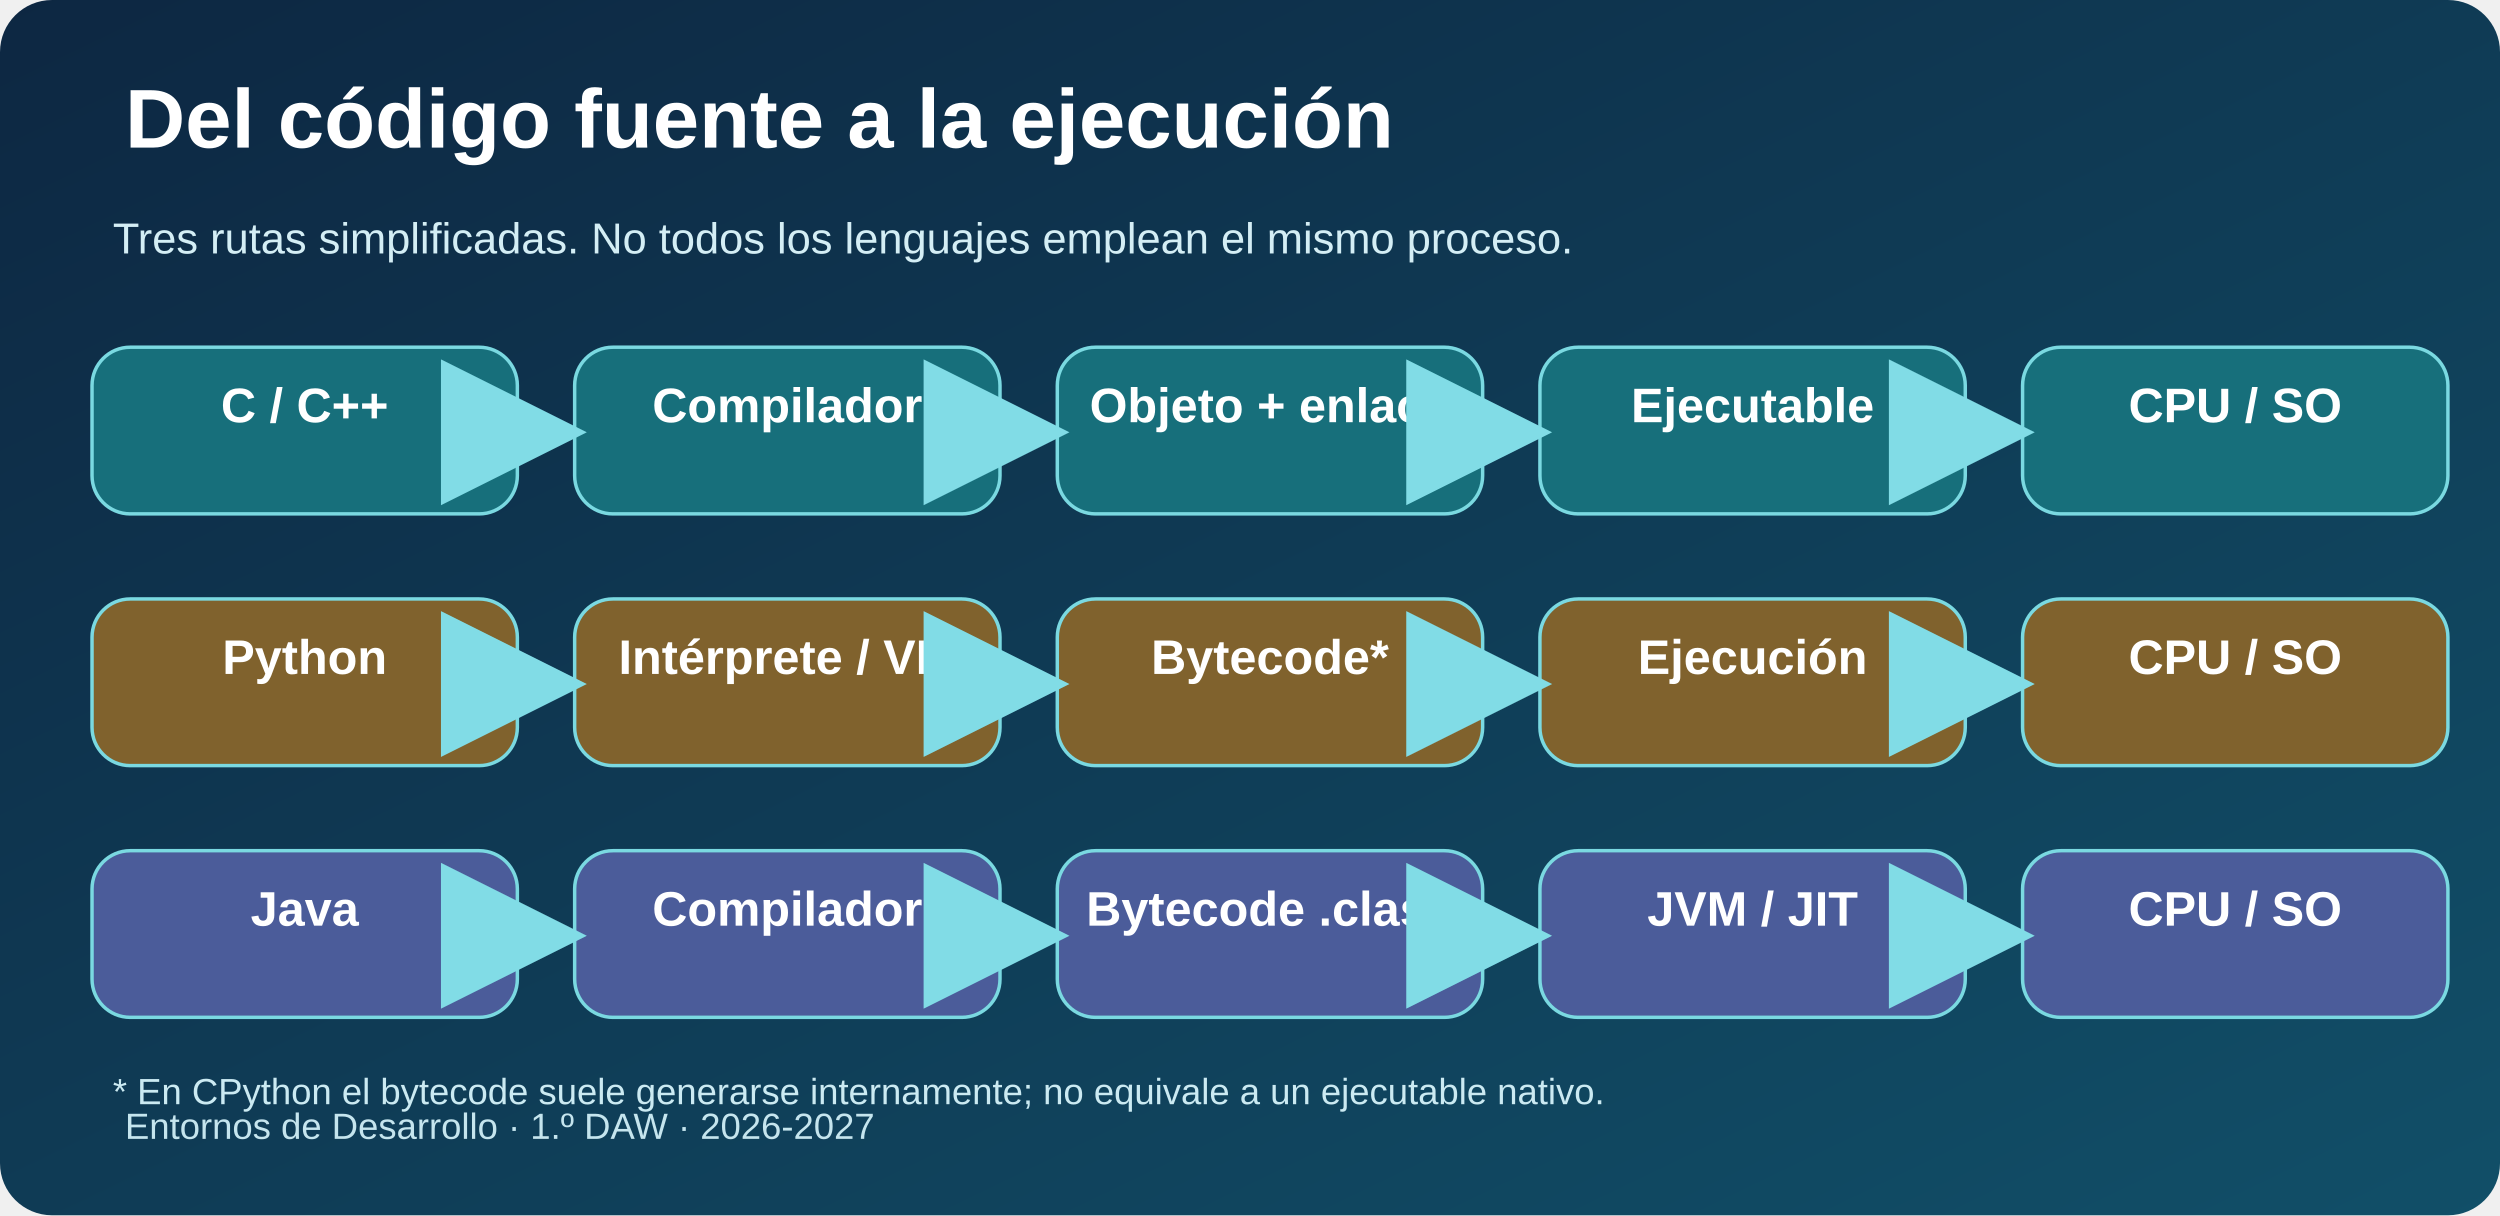
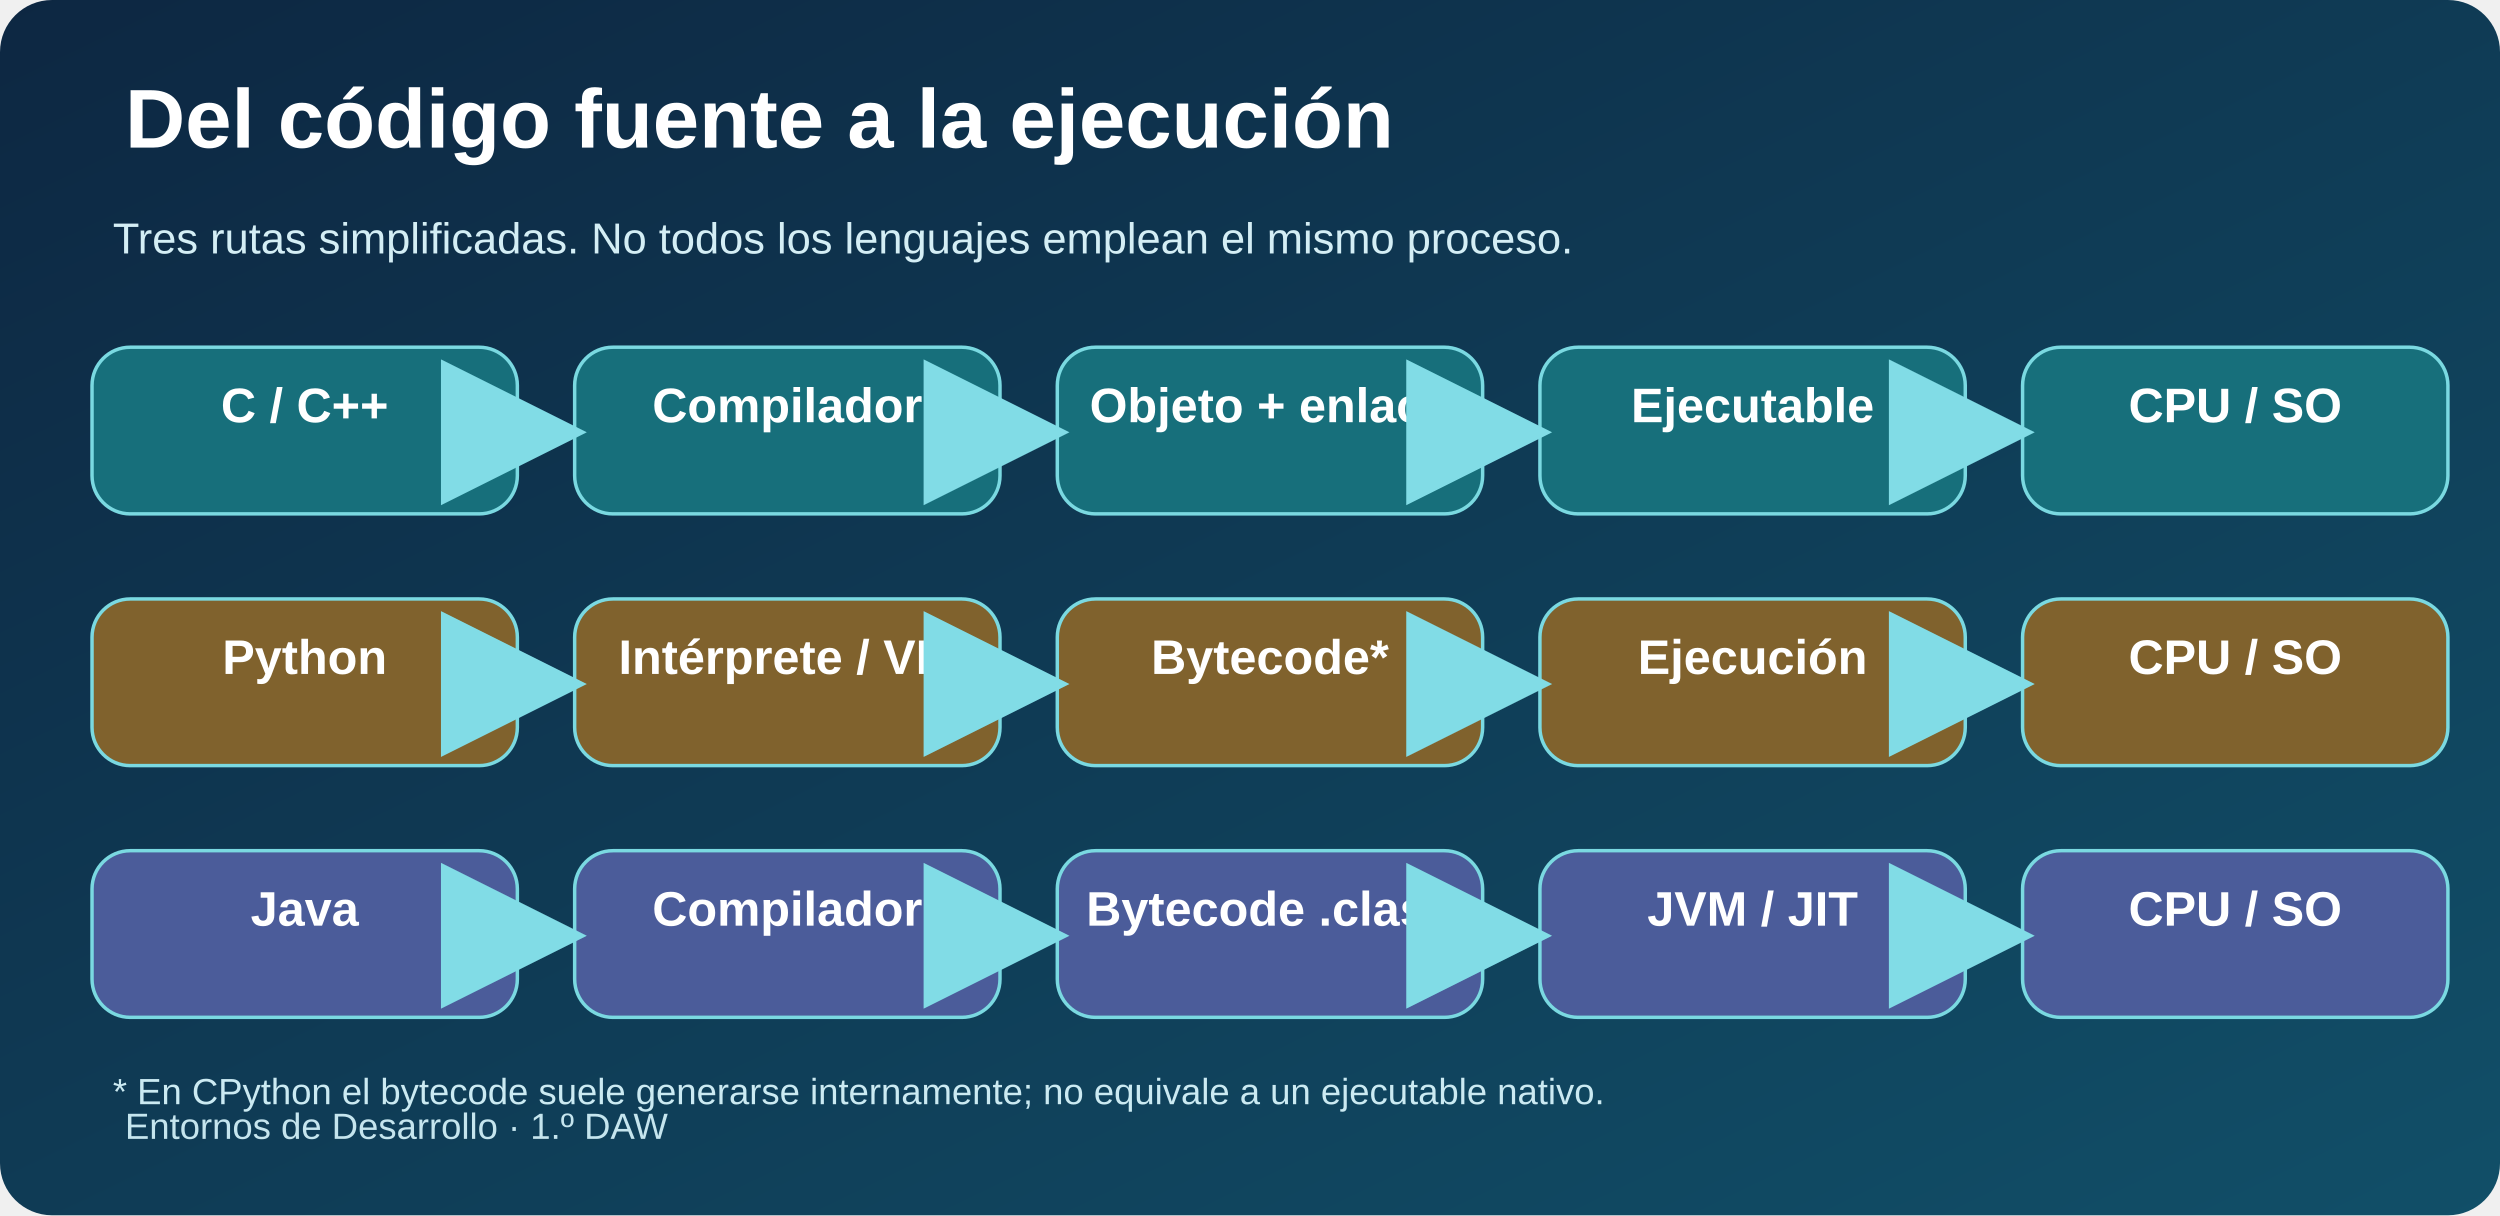
<svg xmlns="http://www.w3.org/2000/svg" width="1440" height="700" viewBox="0 0 1440 700" role="img" aria-label="Del código fuente a la ejecución">
  <defs>
    <linearGradient id="bg" x2="1" y2="1">
      <stop stop-color="#0d2742" />
      <stop offset="1" stop-color="#114f68" />
    </linearGradient>
    <marker id="arrow" markerWidth="12" markerHeight="12" refX="10" refY="6" orient="auto">
      <path d="M0 0 L12 6 L0 12Z" fill="#81dce6" />
    </marker>
  </defs>
  <rect width="1440" height="700" rx="30" fill="url(#bg)" />
  <text x="72" y="85" font-size="48" fill="#ffffff" font-weight="800" font-family="Arial,sans-serif">Del código fuente a la ejecución</text>
  <text x="65" y="146" font-size="25" fill="#d4eef5" font-family="Arial,sans-serif">Tres rutas simplificadas. No todos los lenguajes emplean el mismo proceso.</text>
  <rect x="53" y="200" width="245" height="96" rx="22" fill="#176f7b" stroke="#7ad9e1" stroke-width="2" />
  <text x="175.5" y="243.2" text-anchor="middle" font-size="28" font-weight="750" fill="#fff" font-family="Arial,sans-serif">C / C++</text>
  <text x="175.5" y="267.2" text-anchor="middle" font-size="20" fill="#f1f9ff" font-family="Arial,sans-serif" />
  <rect x="331" y="200" width="245" height="96" rx="22" fill="#176f7b" stroke="#7ad9e1" stroke-width="2" />
  <text x="453.5" y="243.2" text-anchor="middle" font-size="28" font-weight="750" fill="#fff" font-family="Arial,sans-serif">Compilador</text>
  <text x="453.5" y="267.2" text-anchor="middle" font-size="20" fill="#f1f9ff" font-family="Arial,sans-serif" />
  <rect x="609" y="200" width="245" height="96" rx="22" fill="#176f7b" stroke="#7ad9e1" stroke-width="2" />
  <text x="731.5" y="243.2" text-anchor="middle" font-size="28" font-weight="750" fill="#fff" font-family="Arial,sans-serif">Objeto + enlace</text>
  <text x="731.5" y="267.2" text-anchor="middle" font-size="20" fill="#f1f9ff" font-family="Arial,sans-serif" />
  <rect x="887" y="200" width="245" height="96" rx="22" fill="#176f7b" stroke="#7ad9e1" stroke-width="2" />
  <text x="1009.5" y="243.2" text-anchor="middle" font-size="28" font-weight="750" fill="#fff" font-family="Arial,sans-serif">Ejecutable</text>
  <text x="1009.5" y="267.2" text-anchor="middle" font-size="20" fill="#f1f9ff" font-family="Arial,sans-serif" />
  <rect x="1165" y="200" width="245" height="96" rx="22" fill="#176f7b" stroke="#7ad9e1" stroke-width="2" />
  <text x="1287.5" y="243.2" text-anchor="middle" font-size="28" font-weight="750" fill="#fff" font-family="Arial,sans-serif">CPU / SO</text>
  <text x="1287.5" y="267.2" text-anchor="middle" font-size="20" fill="#f1f9ff" font-family="Arial,sans-serif" />
  <line x1="300" y1="249" x2="324" y2="249" stroke="#81dce6" stroke-width="7" marker-end="url(#arrow)" />
  <line x1="578" y1="249" x2="602" y2="249" stroke="#81dce6" stroke-width="7" marker-end="url(#arrow)" />
  <line x1="856" y1="249" x2="880" y2="249" stroke="#81dce6" stroke-width="7" marker-end="url(#arrow)" />
  <line x1="1134" y1="249" x2="1158" y2="249" stroke="#81dce6" stroke-width="7" marker-end="url(#arrow)" />
  <rect x="53" y="345" width="245" height="96" rx="22" fill="#80622d" stroke="#7ad9e1" stroke-width="2" />
  <text x="175.5" y="388.2" text-anchor="middle" font-size="28" font-weight="750" fill="#fff" font-family="Arial,sans-serif">Python</text>
  <text x="175.5" y="412.2" text-anchor="middle" font-size="20" fill="#f1f9ff" font-family="Arial,sans-serif" />
  <rect x="331" y="345" width="245" height="96" rx="22" fill="#80622d" stroke="#7ad9e1" stroke-width="2" />
  <text x="453.5" y="388.2" text-anchor="middle" font-size="28" font-weight="750" fill="#fff" font-family="Arial,sans-serif">Intérprete / VM</text>
  <text x="453.5" y="412.2" text-anchor="middle" font-size="20" fill="#f1f9ff" font-family="Arial,sans-serif" />
  <rect x="609" y="345" width="245" height="96" rx="22" fill="#80622d" stroke="#7ad9e1" stroke-width="2" />
  <text x="731.5" y="388.2" text-anchor="middle" font-size="28" font-weight="750" fill="#fff" font-family="Arial,sans-serif">Bytecode*</text>
  <text x="731.5" y="412.2" text-anchor="middle" font-size="20" fill="#f1f9ff" font-family="Arial,sans-serif" />
  <rect x="887" y="345" width="245" height="96" rx="22" fill="#80622d" stroke="#7ad9e1" stroke-width="2" />
  <text x="1009.5" y="388.2" text-anchor="middle" font-size="28" font-weight="750" fill="#fff" font-family="Arial,sans-serif">Ejecución</text>
  <text x="1009.5" y="412.2" text-anchor="middle" font-size="20" fill="#f1f9ff" font-family="Arial,sans-serif" />
  <rect x="1165" y="345" width="245" height="96" rx="22" fill="#80622d" stroke="#7ad9e1" stroke-width="2" />
  <text x="1287.5" y="388.2" text-anchor="middle" font-size="28" font-weight="750" fill="#fff" font-family="Arial,sans-serif">CPU / SO</text>
  <text x="1287.5" y="412.2" text-anchor="middle" font-size="20" fill="#f1f9ff" font-family="Arial,sans-serif" />
  <line x1="300" y1="394" x2="324" y2="394" stroke="#81dce6" stroke-width="7" marker-end="url(#arrow)" />
  <line x1="578" y1="394" x2="602" y2="394" stroke="#81dce6" stroke-width="7" marker-end="url(#arrow)" />
  <line x1="856" y1="394" x2="880" y2="394" stroke="#81dce6" stroke-width="7" marker-end="url(#arrow)" />
  <line x1="1134" y1="394" x2="1158" y2="394" stroke="#81dce6" stroke-width="7" marker-end="url(#arrow)" />
  <rect x="53" y="490" width="245" height="96" rx="22" fill="#4b5c9a" stroke="#7ad9e1" stroke-width="2" />
  <text x="175.5" y="533.2" text-anchor="middle" font-size="28" font-weight="750" fill="#fff" font-family="Arial,sans-serif">Java</text>
  <text x="175.5" y="557.2" text-anchor="middle" font-size="20" fill="#f1f9ff" font-family="Arial,sans-serif" />
  <rect x="331" y="490" width="245" height="96" rx="22" fill="#4b5c9a" stroke="#7ad9e1" stroke-width="2" />
  <text x="453.5" y="533.2" text-anchor="middle" font-size="28" font-weight="750" fill="#fff" font-family="Arial,sans-serif">Compilador</text>
  <text x="453.5" y="557.2" text-anchor="middle" font-size="20" fill="#f1f9ff" font-family="Arial,sans-serif" />
  <rect x="609" y="490" width="245" height="96" rx="22" fill="#4b5c9a" stroke="#7ad9e1" stroke-width="2" />
  <text x="731.5" y="533.2" text-anchor="middle" font-size="28" font-weight="750" fill="#fff" font-family="Arial,sans-serif">Bytecode .class</text>
  <text x="731.5" y="557.2" text-anchor="middle" font-size="20" fill="#f1f9ff" font-family="Arial,sans-serif" />
  <rect x="887" y="490" width="245" height="96" rx="22" fill="#4b5c9a" stroke="#7ad9e1" stroke-width="2" />
  <text x="1009.5" y="533.2" text-anchor="middle" font-size="28" font-weight="750" fill="#fff" font-family="Arial,sans-serif">JVM / JIT</text>
  <text x="1009.5" y="557.2" text-anchor="middle" font-size="20" fill="#f1f9ff" font-family="Arial,sans-serif" />
  <rect x="1165" y="490" width="245" height="96" rx="22" fill="#4b5c9a" stroke="#7ad9e1" stroke-width="2" />
  <text x="1287.5" y="533.2" text-anchor="middle" font-size="28" font-weight="750" fill="#fff" font-family="Arial,sans-serif">CPU / SO</text>
  <text x="1287.5" y="557.2" text-anchor="middle" font-size="20" fill="#f1f9ff" font-family="Arial,sans-serif" />
  <line x1="300" y1="539" x2="324" y2="539" stroke="#81dce6" stroke-width="7" marker-end="url(#arrow)" />
  <line x1="578" y1="539" x2="602" y2="539" stroke="#81dce6" stroke-width="7" marker-end="url(#arrow)" />
  <line x1="856" y1="539" x2="880" y2="539" stroke="#81dce6" stroke-width="7" marker-end="url(#arrow)" />
  <line x1="1134" y1="539" x2="1158" y2="539" stroke="#81dce6" stroke-width="7" marker-end="url(#arrow)" />
  <text x="65" y="636" font-size="21" fill="#cbeaf2" font-family="Arial,sans-serif">* En CPython el bytecode suele generarse internamente; no equivale a un ejecutable nativo.</text>
-   <text x="72" y="656" font-size="21" fill="#c5e5ee" font-family="Arial,sans-serif">Entornos de Desarrollo · 1.º DAW · 2026-2027</text>
+   <text x="72" y="656" font-size="21" fill="#c5e5ee" font-family="Arial,sans-serif">Entornos de Desarrollo · 1.º DAW</text>
</svg>
